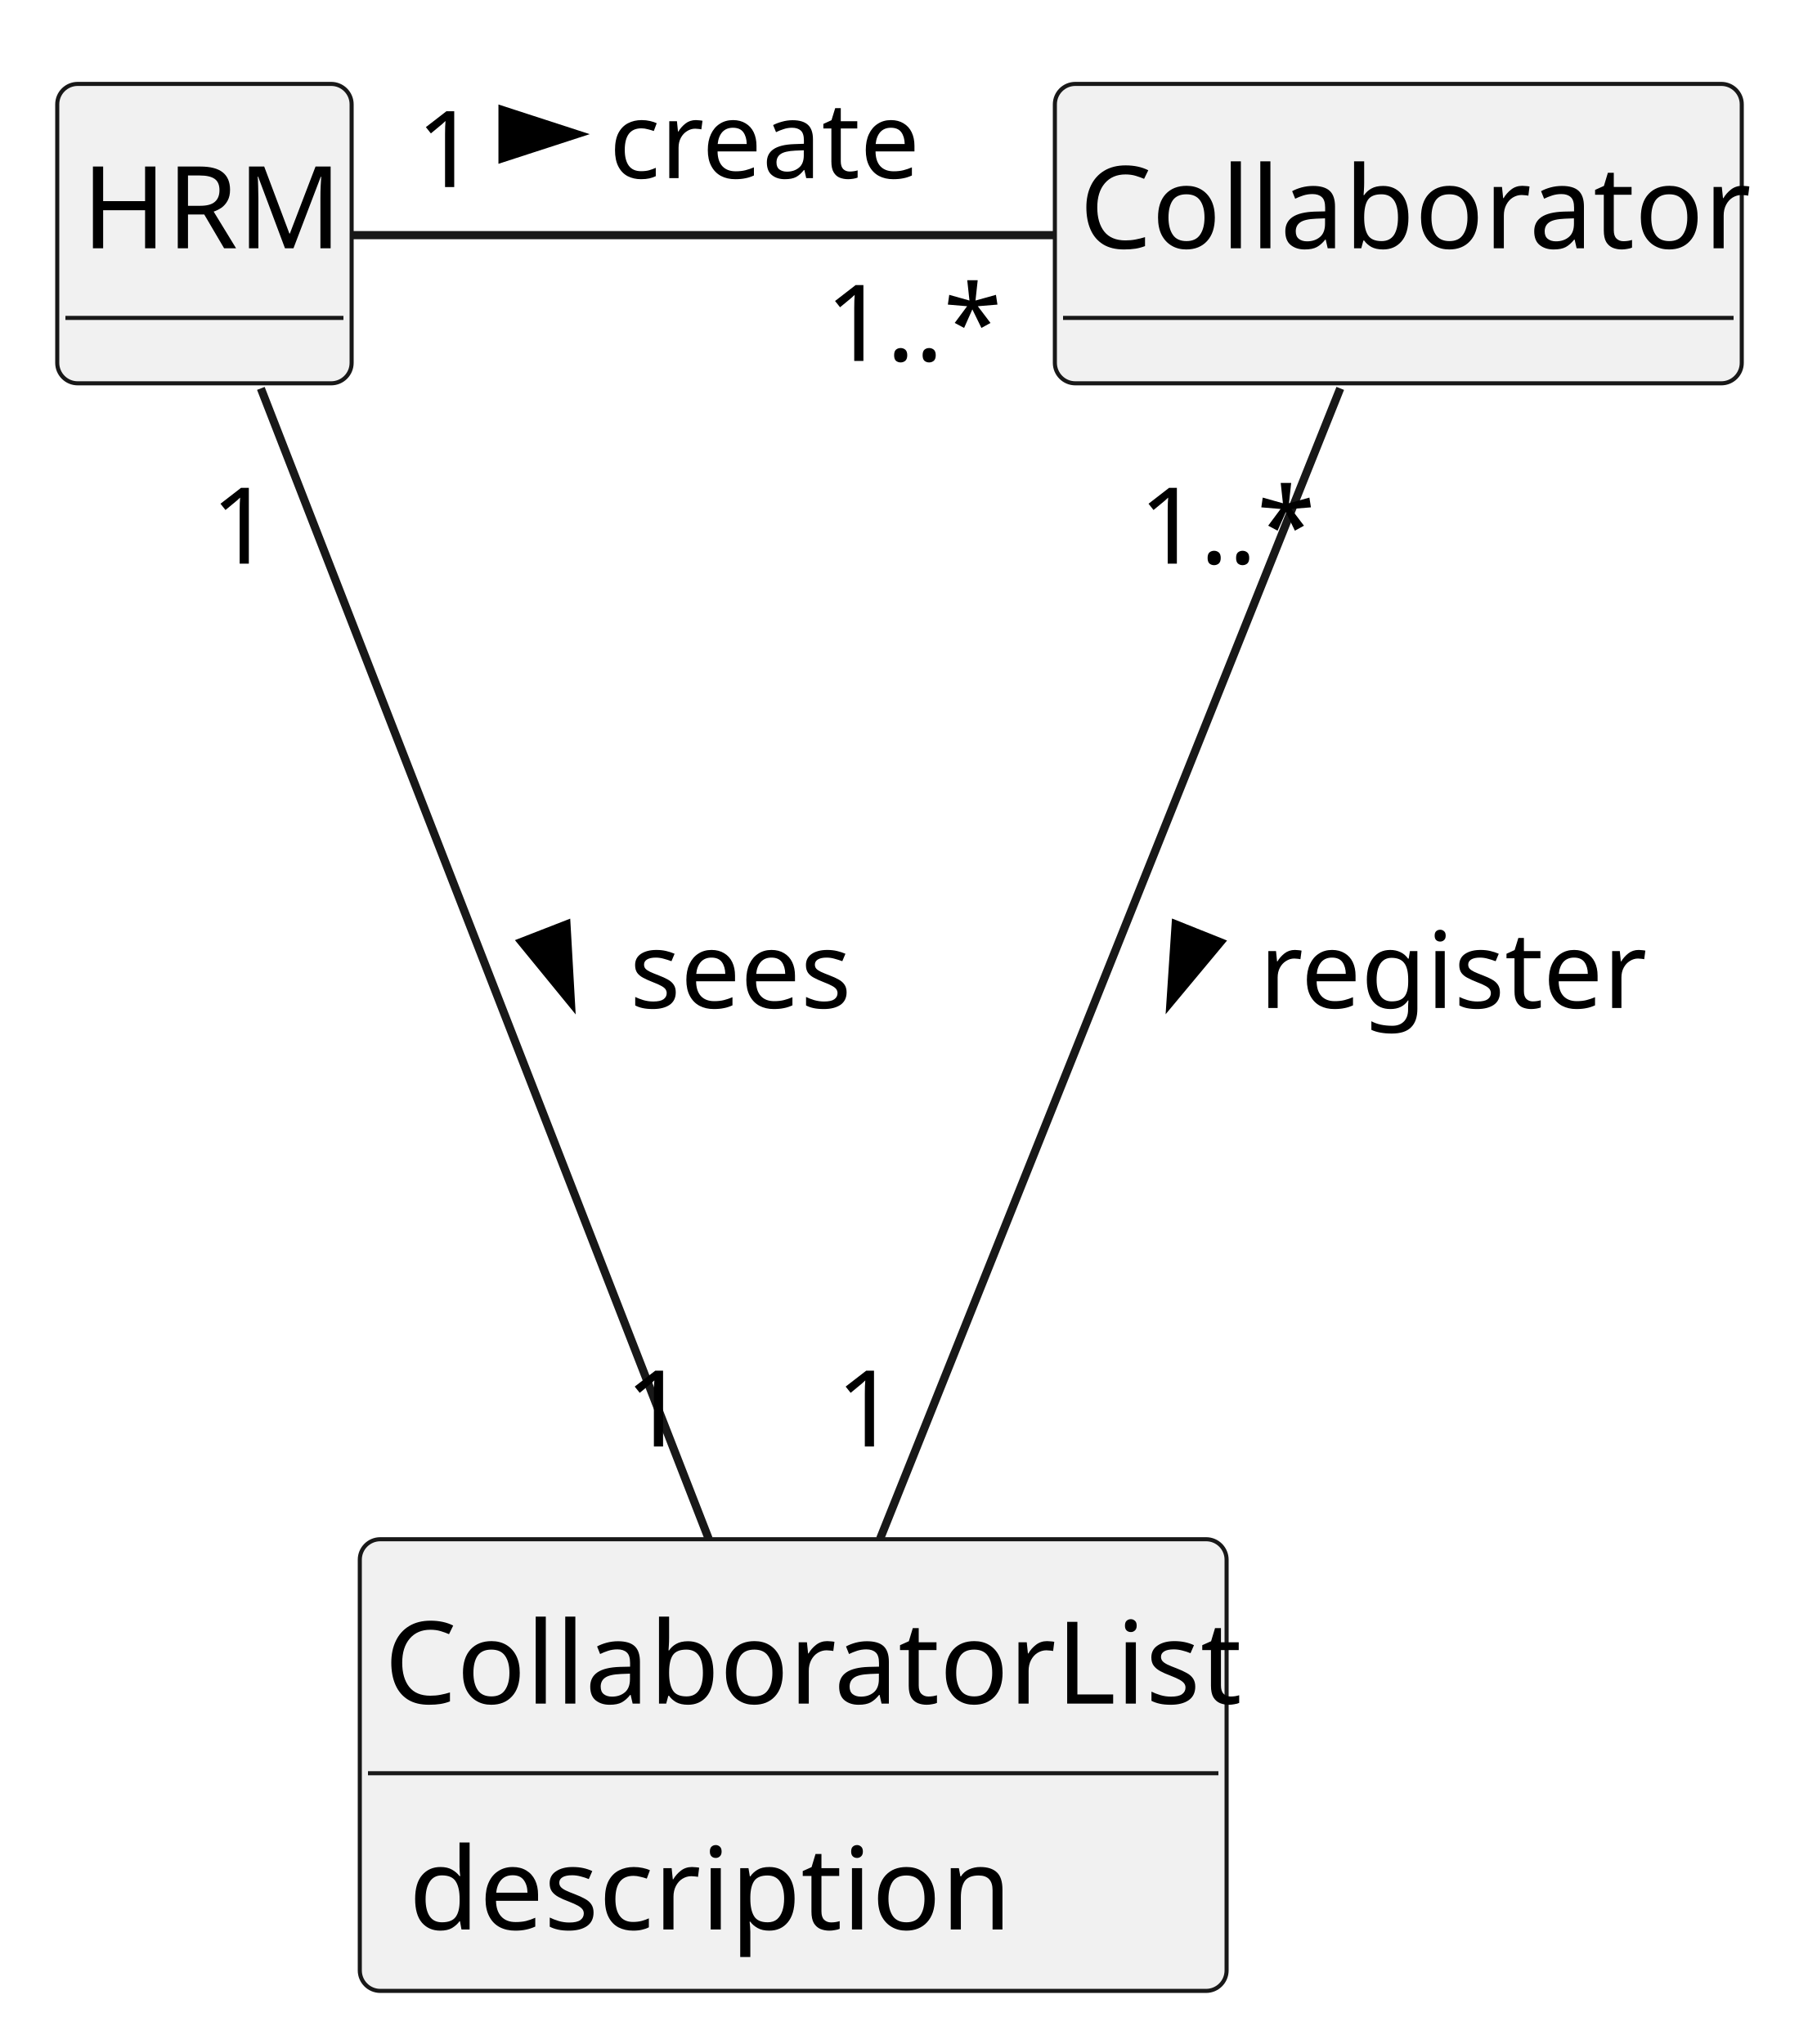
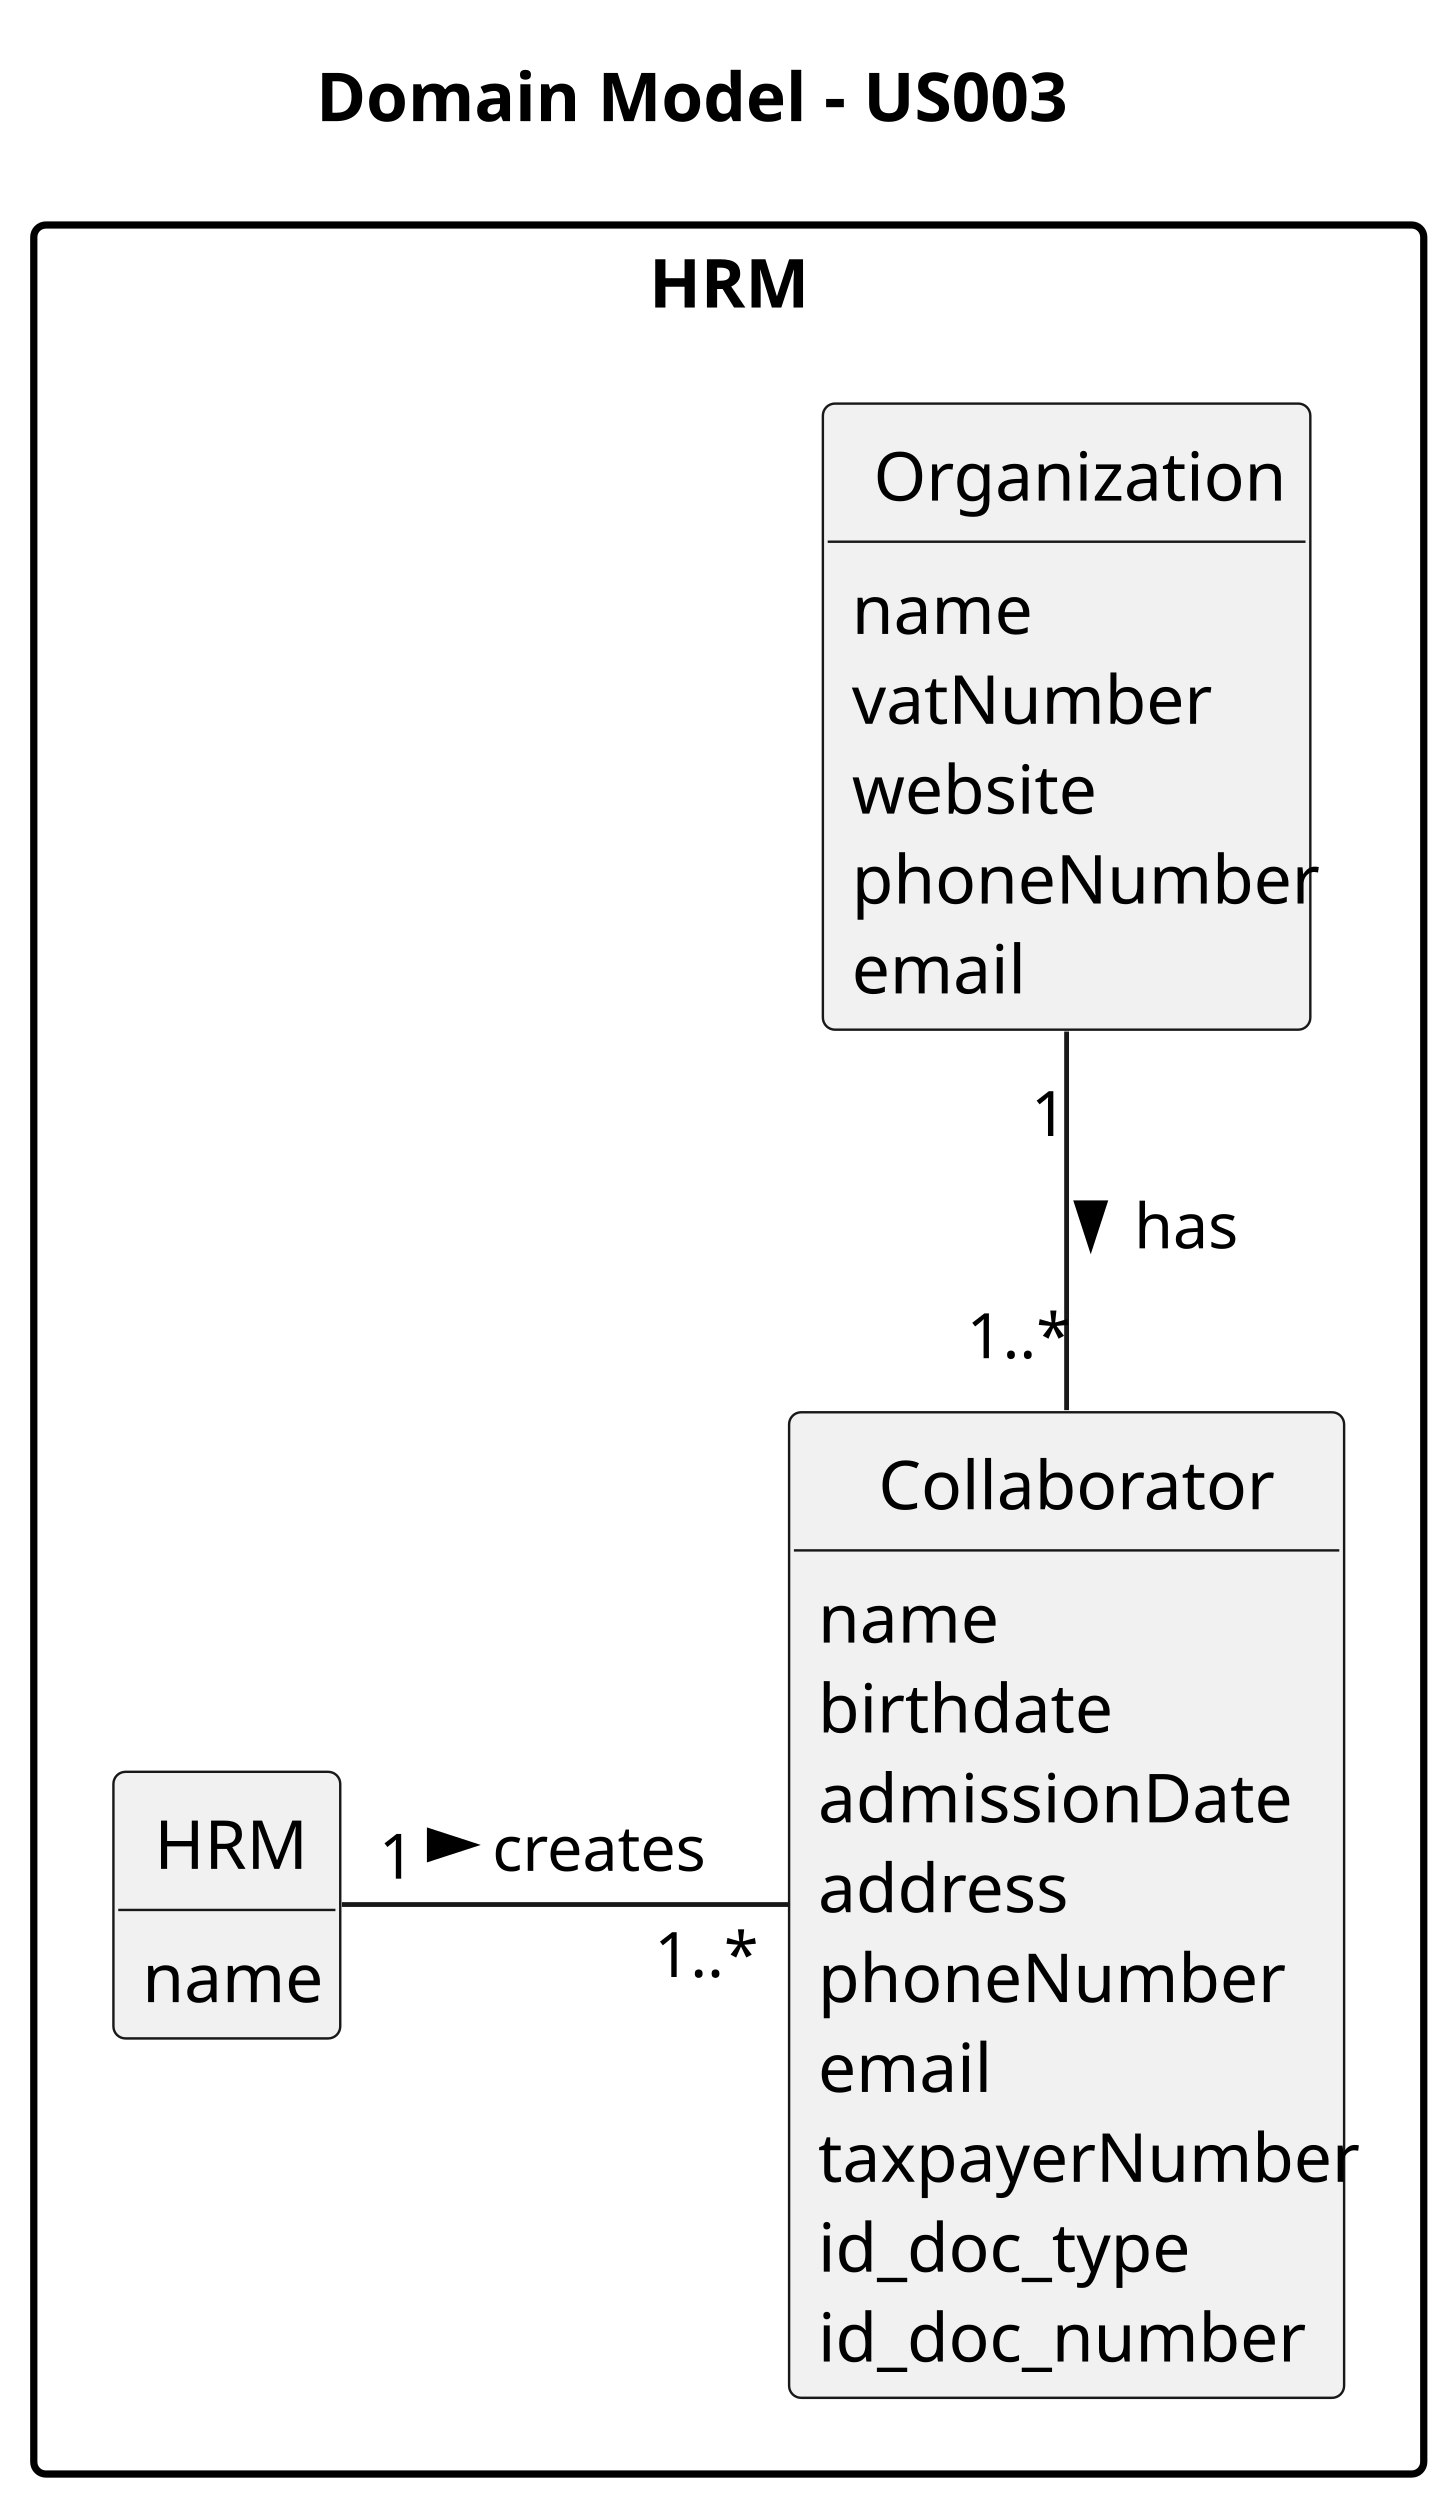
- <svg xmlns="http://www.w3.org/2000/svg" contentStyleType="text/css" height="275px" preserveAspectRatio="none" style="width:242px;height:275px;background:#FFFFFF;" version="1.1" viewBox="0 0 242 275" width="242px" zoomAndPan="magnify">
+ <svg xmlns="http://www.w3.org/2000/svg" contentStyleType="text/css" height="518px" preserveAspectRatio="none" style="width:301px;height:518px;background:#FFFFFF;" version="1.1" viewBox="0 0 301 518" width="301px" zoomAndPan="magnify">
  <defs />
  <g>
-     <g id="elem_HRM">
-       <rect codeLine="18" fill="#F1F1F1" height="40.283" id="HRM" rx="2.75" ry="2.75" style="stroke:#181818;stroke-width:0.55;" width="39.6" x="7.7" y="11.289" />
-       <text fill="#000000" font-family="sans-serif" font-size="15.4" lengthAdjust="spacing" textLength="33" x="11" y="33.407">HRM</text>
-       <line style="stroke:#181818;stroke-width:0.55;" x1="8.8" x2="46.2" y1="42.772" y2="42.772" />
+     <text fill="#000000" font-family="sans-serif" font-size="14" font-weight="bold" lengthAdjust="spacing" textLength="156" x="65.5" y="25.107">Domain Model - US003</text>
+     <g id="cluster_HRM">
+       <rect fill="none" height="466" rx="2.5" ry="2.5" style="stroke:#000000;stroke-width:1.5;" width="288" x="7" y="46.621" />
+       <text fill="#000000" font-family="sans-serif" font-size="14" font-weight="bold" lengthAdjust="spacing" textLength="33" x="134.5" y="63.728">HRM</text>
+     </g>
+     <g id="elem_Organization">
+       <rect codeLine="14" fill="#F1F1F1" height="129.727" id="Organization" rx="2.5" ry="2.5" style="stroke:#181818;stroke-width:0.5;" width="101" x="170.5" y="83.621" />
+       <text fill="#000000" font-family="sans-serif" font-size="14" lengthAdjust="spacing" textLength="80" x="181" y="103.728">Organization</text>
+       <line style="stroke:#181818;stroke-width:0.5;" x1="171.5" x2="270.5" y1="112.242" y2="112.242" />
+       <text fill="#000000" font-family="sans-serif" font-size="14" lengthAdjust="spacing" textLength="35" x="176.5" y="131.35">name</text>
+       <text fill="#000000" font-family="sans-serif" font-size="14" lengthAdjust="spacing" textLength="68" x="176.5" y="149.971">vatNumber</text>
+       <text fill="#000000" font-family="sans-serif" font-size="14" lengthAdjust="spacing" textLength="47" x="176.5" y="168.592">website</text>
+       <text fill="#000000" font-family="sans-serif" font-size="14" lengthAdjust="spacing" textLength="89" x="176.5" y="187.213">phoneNumber</text>
+       <text fill="#000000" font-family="sans-serif" font-size="14" lengthAdjust="spacing" textLength="33" x="176.5" y="205.834">email</text>
    </g>
    <g id="elem_Collaborator">
-       <rect codeLine="21" fill="#F1F1F1" height="40.283" id="Collaborator" rx="2.75" ry="2.75" style="stroke:#181818;stroke-width:0.55;" width="92.4" x="141.9" y="11.289" />
-       <text fill="#000000" font-family="sans-serif" font-size="15.4" lengthAdjust="spacing" textLength="85.8" x="145.2" y="33.407">Collaborator</text>
-       <line style="stroke:#181818;stroke-width:0.55;" x1="143" x2="233.2" y1="42.772" y2="42.772" />
+       <rect codeLine="22" fill="#F1F1F1" height="204.211" id="Collaborator" rx="2.5" ry="2.5" style="stroke:#181818;stroke-width:0.5;" width="115" x="163.5" y="292.621" />
+       <text fill="#000000" font-family="sans-serif" font-size="14" lengthAdjust="spacing" textLength="78" x="182" y="312.728">Collaborator</text>
+       <line style="stroke:#181818;stroke-width:0.5;" x1="164.5" x2="277.5" y1="321.242" y2="321.242" />
+       <text fill="#000000" font-family="sans-serif" font-size="14" lengthAdjust="spacing" textLength="35" x="169.5" y="340.35">name</text>
+       <text fill="#000000" font-family="sans-serif" font-size="14" lengthAdjust="spacing" textLength="56" x="169.5" y="358.971">birthdate</text>
+       <text fill="#000000" font-family="sans-serif" font-size="14" lengthAdjust="spacing" textLength="93" x="169.5" y="377.592">admissionDate</text>
+       <text fill="#000000" font-family="sans-serif" font-size="14" lengthAdjust="spacing" textLength="51" x="169.5" y="396.213">address</text>
+       <text fill="#000000" font-family="sans-serif" font-size="14" lengthAdjust="spacing" textLength="89" x="169.5" y="414.834">phoneNumber</text>
+       <text fill="#000000" font-family="sans-serif" font-size="14" lengthAdjust="spacing" textLength="33" x="169.5" y="433.455">email</text>
+       <text fill="#000000" font-family="sans-serif" font-size="14" lengthAdjust="spacing" textLength="103" x="169.5" y="452.076">taxpayerNumber</text>
+       <text fill="#000000" font-family="sans-serif" font-size="14" lengthAdjust="spacing" textLength="77" x="169.5" y="470.697">id_doc_type</text>
+       <text fill="#000000" font-family="sans-serif" font-size="14" lengthAdjust="spacing" textLength="98" x="169.5" y="489.318">id_doc_number</text>
    </g>
-     <g id="elem_CollaboratorList">
-       <rect codeLine="24" fill="#F1F1F1" height="60.766" id="CollaboratorList" rx="2.75" ry="2.75" style="stroke:#181818;stroke-width:0.55;" width="116.6" x="48.4" y="207.089" />
-       <text fill="#000000" font-family="sans-serif" font-size="15.4" lengthAdjust="spacing" textLength="110" x="51.7" y="229.207">CollaboratorList</text>
-       <line style="stroke:#181818;stroke-width:0.55;" x1="49.5" x2="163.9" y1="238.572" y2="238.572" />
-       <text fill="#000000" font-family="sans-serif" font-size="15.4" lengthAdjust="spacing" textLength="75.9" x="55" y="259.59">description</text>
+     <g id="elem_HRM">
+       <rect codeLine="34" fill="#F1F1F1" height="55.242" id="HRM" rx="2.5" ry="2.5" style="stroke:#181818;stroke-width:0.5;" width="47" x="23.5" y="367.121" />
+       <text fill="#000000" font-family="sans-serif" font-size="14" lengthAdjust="spacing" textLength="30" x="32" y="387.228">HRM</text>
+       <line style="stroke:#181818;stroke-width:0.5;" x1="24.5" x2="69.5" y1="395.742" y2="395.742" />
+       <text fill="#000000" font-family="sans-serif" font-size="14" lengthAdjust="spacing" textLength="35" x="29.5" y="414.85">name</text>
    </g>
    <g id="link_HRM_Collaborator">
-       <path codeLine="28" d="M47.52,31.639 C70.972,31.639 110.616,31.639 141.834,31.639 " fill="none" id="HRM-Collaborator" style="stroke:#181818;stroke-width:1.1;" />
-       <polygon fill="#000000" points="77.55,18.049,67.6,14.816,67.6,21.282,77.55,18.049" style="stroke:#000000;stroke-width:1.1;" />
-       <text fill="#000000" font-family="sans-serif" font-size="14.3" lengthAdjust="spacing" textLength="39.6" x="81.95" y="23.97">create</text>
-       <text fill="#000000" font-family="sans-serif" font-size="14.3" lengthAdjust="spacing" textLength="7.7" x="56.024" y="25.17">1</text>
-       <text fill="#000000" font-family="sans-serif" font-size="14.3" lengthAdjust="spacing" textLength="22" x="111.065" y="48.558">1..*</text>
+       <path codeLine="38" d="M70.83,394.621 C94.56,394.621 131.91,394.621 163.41,394.621 " fill="none" id="HRM-Collaborator" style="stroke:#181818;stroke-width:1.0;" />
+       <polygon fill="#000000" points="98,382.267,88.955,379.328,88.955,385.205,98,382.267" style="stroke:#000000;stroke-width:1.0;" />
+       <text fill="#000000" font-family="sans-serif" font-size="13" lengthAdjust="spacing" textLength="43" x="102" y="387.649">creates</text>
+       <text fill="#000000" font-family="sans-serif" font-size="13" lengthAdjust="spacing" textLength="7" x="78.517" y="389.266">1</text>
+       <text fill="#000000" font-family="sans-serif" font-size="13" lengthAdjust="spacing" textLength="20" x="135.595" y="409.637">1..*</text>
    </g>
-     <g id="link_HRM_CollaboratorList">
-       <path codeLine="29" d="M35.09,52.253 C49.071,88.168 78.936,164.904 95.337,207.045 " fill="none" id="HRM-CollaboratorList" style="stroke:#181818;stroke-width:1.1;" />
-       <polygon fill="#000000" points="76.795,134.825,76.199,124.38,70.173,126.725,76.795,134.825" style="stroke:#000000;stroke-width:1.1;" />
-       <text fill="#000000" font-family="sans-serif" font-size="14.3" lengthAdjust="spacing" textLength="30.8" x="84.7" y="135.62">sees</text>
-       <text fill="#000000" font-family="sans-serif" font-size="14.3" lengthAdjust="spacing" textLength="7.7" x="28.395" y="75.836">1</text>
-       <text fill="#000000" font-family="sans-serif" font-size="14.3" lengthAdjust="spacing" textLength="7.7" x="84.119" y="194.615">1</text>
-     </g>
-     <g id="link_Collaborator_CollaboratorList">
-       <path codeLine="30" d="M180.29,52.253 C165.935,88.168 135.234,164.904 118.382,207.045 " fill="none" id="Collaborator-CollaboratorList" style="stroke:#181818;stroke-width:1.1;" />
-       <polygon fill="#000000" points="157.458,134.806,164.154,126.768,158.151,124.367,157.458,134.806" style="stroke:#000000;stroke-width:1.1;" />
-       <text fill="#000000" font-family="sans-serif" font-size="14.3" lengthAdjust="spacing" textLength="47.3" x="169.4" y="135.62">register</text>
-       <text fill="#000000" font-family="sans-serif" font-size="14.3" lengthAdjust="spacing" textLength="22" x="153.235" y="75.836">1..*</text>
-       <text fill="#000000" font-family="sans-serif" font-size="14.3" lengthAdjust="spacing" textLength="7.7" x="112.493" y="194.615">1</text>
+     <g id="link_Organization_Collaborator">
+       <path codeLine="39" d="M221,213.731 C221,237.731 221,265.631 221,292.181 " fill="none" id="Organization-Collaborator" style="stroke:#181818;stroke-width:1.0;" />
+       <polygon fill="#000000" points="226,258.267,228.939,249.221,223.061,249.221,226,258.267" style="stroke:#000000;stroke-width:1.0;" />
+       <text fill="#000000" font-family="sans-serif" font-size="13" lengthAdjust="spacing" textLength="21" x="235" y="258.649">has</text>
+       <text fill="#000000" font-family="sans-serif" font-size="13" lengthAdjust="spacing" textLength="7" x="213.639" y="235.38">1</text>
+       <text fill="#000000" font-family="sans-serif" font-size="13" lengthAdjust="spacing" textLength="20" x="200.297" y="281.412">1..*</text>
    </g>
  </g>
</svg>
